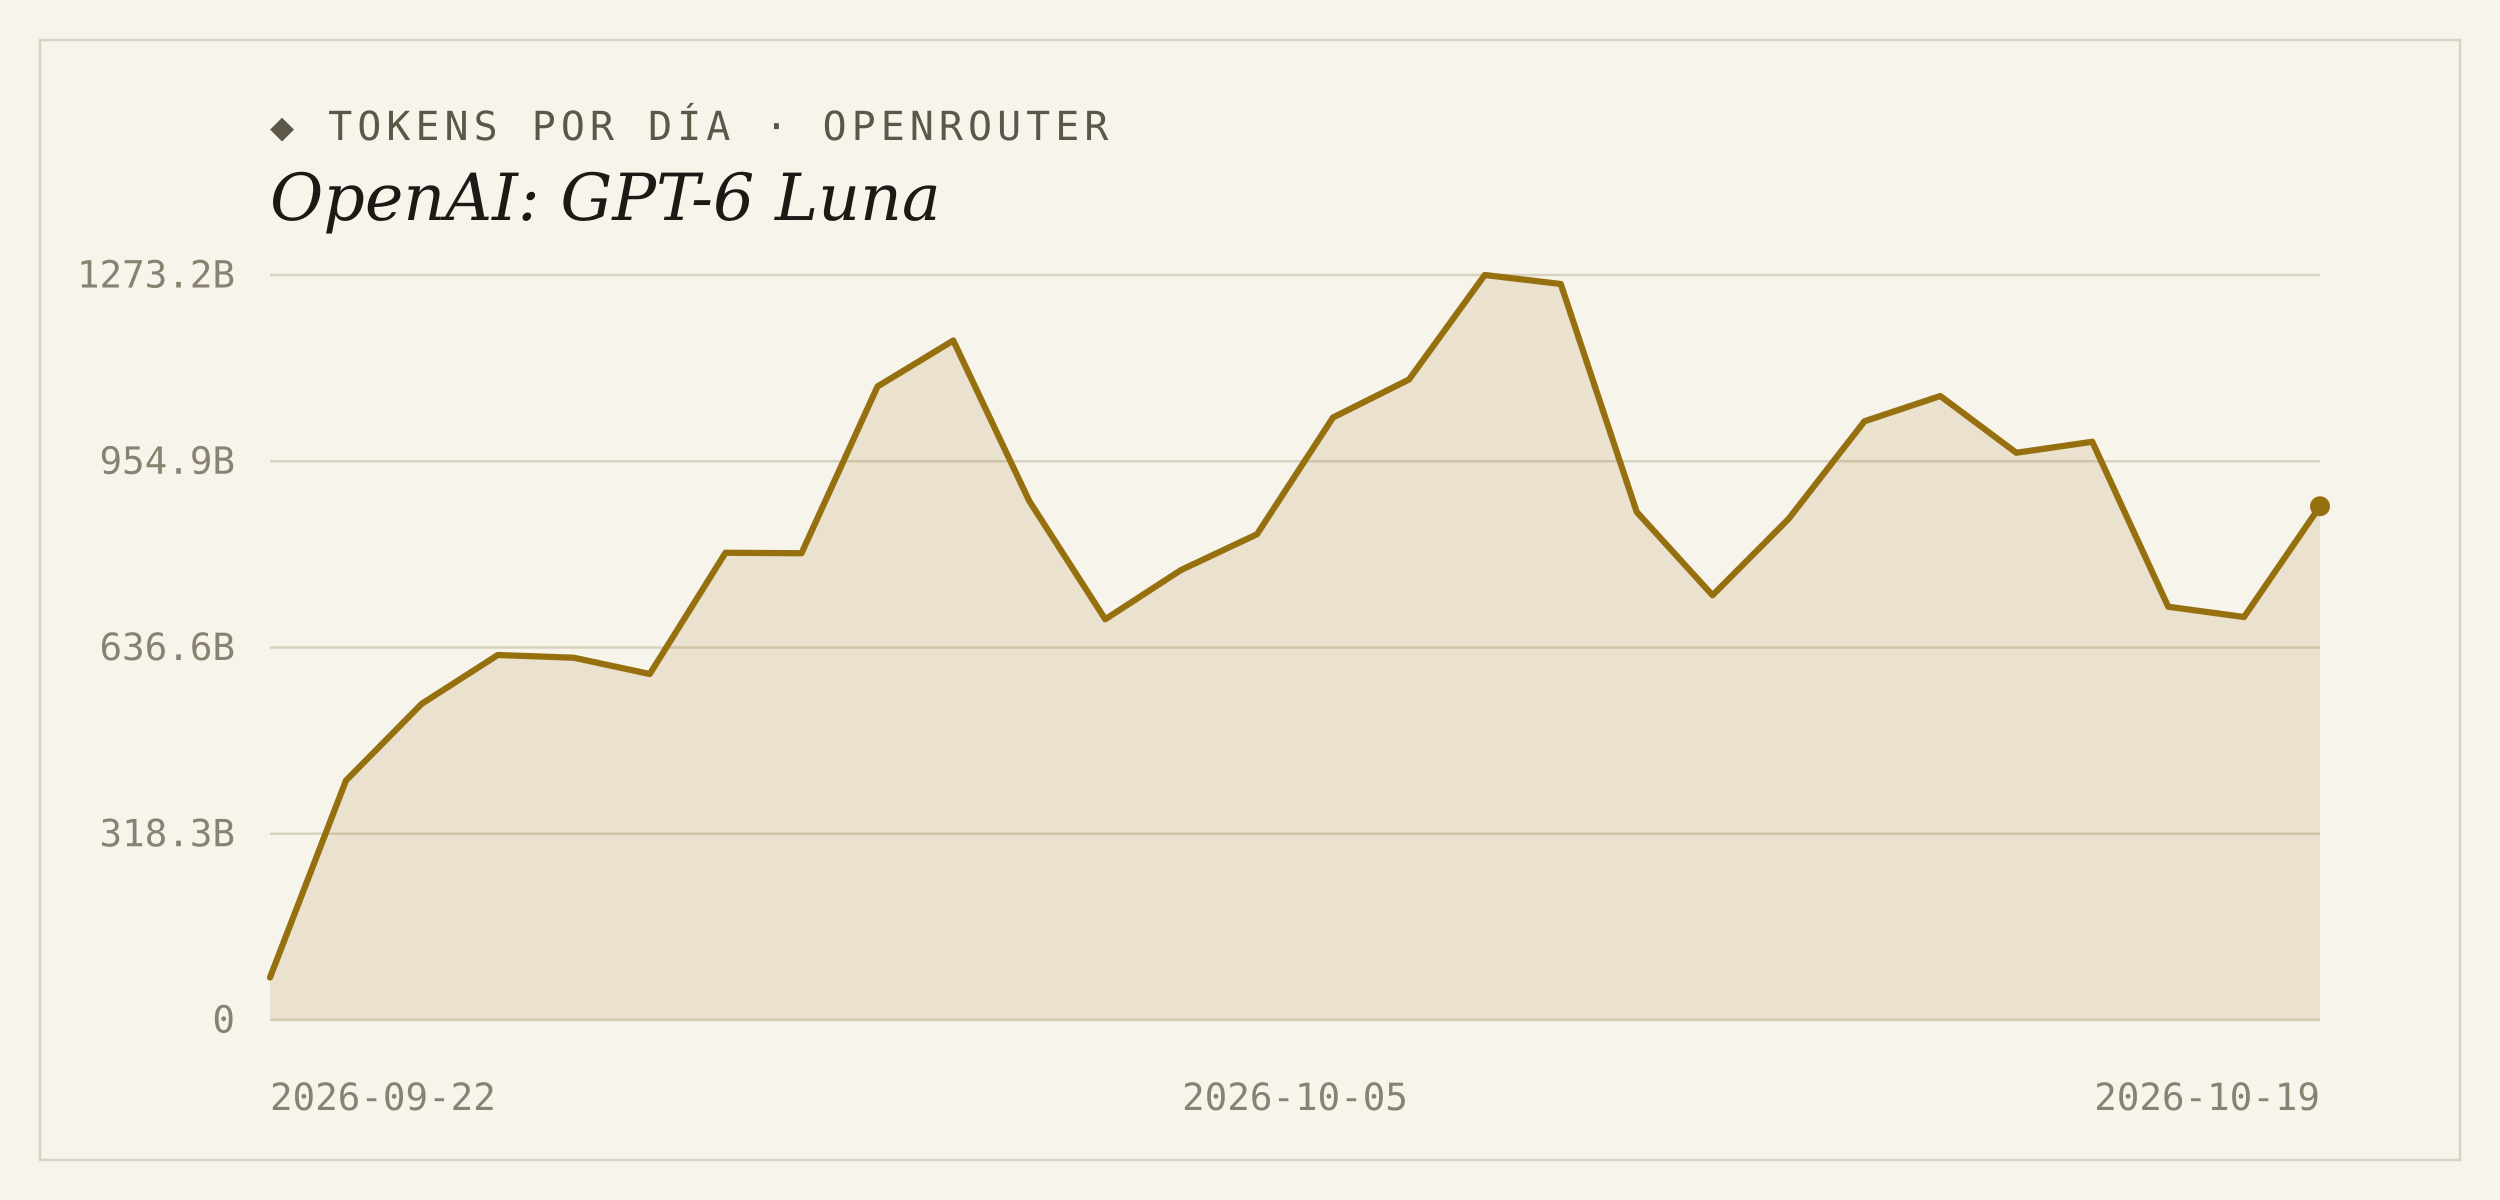
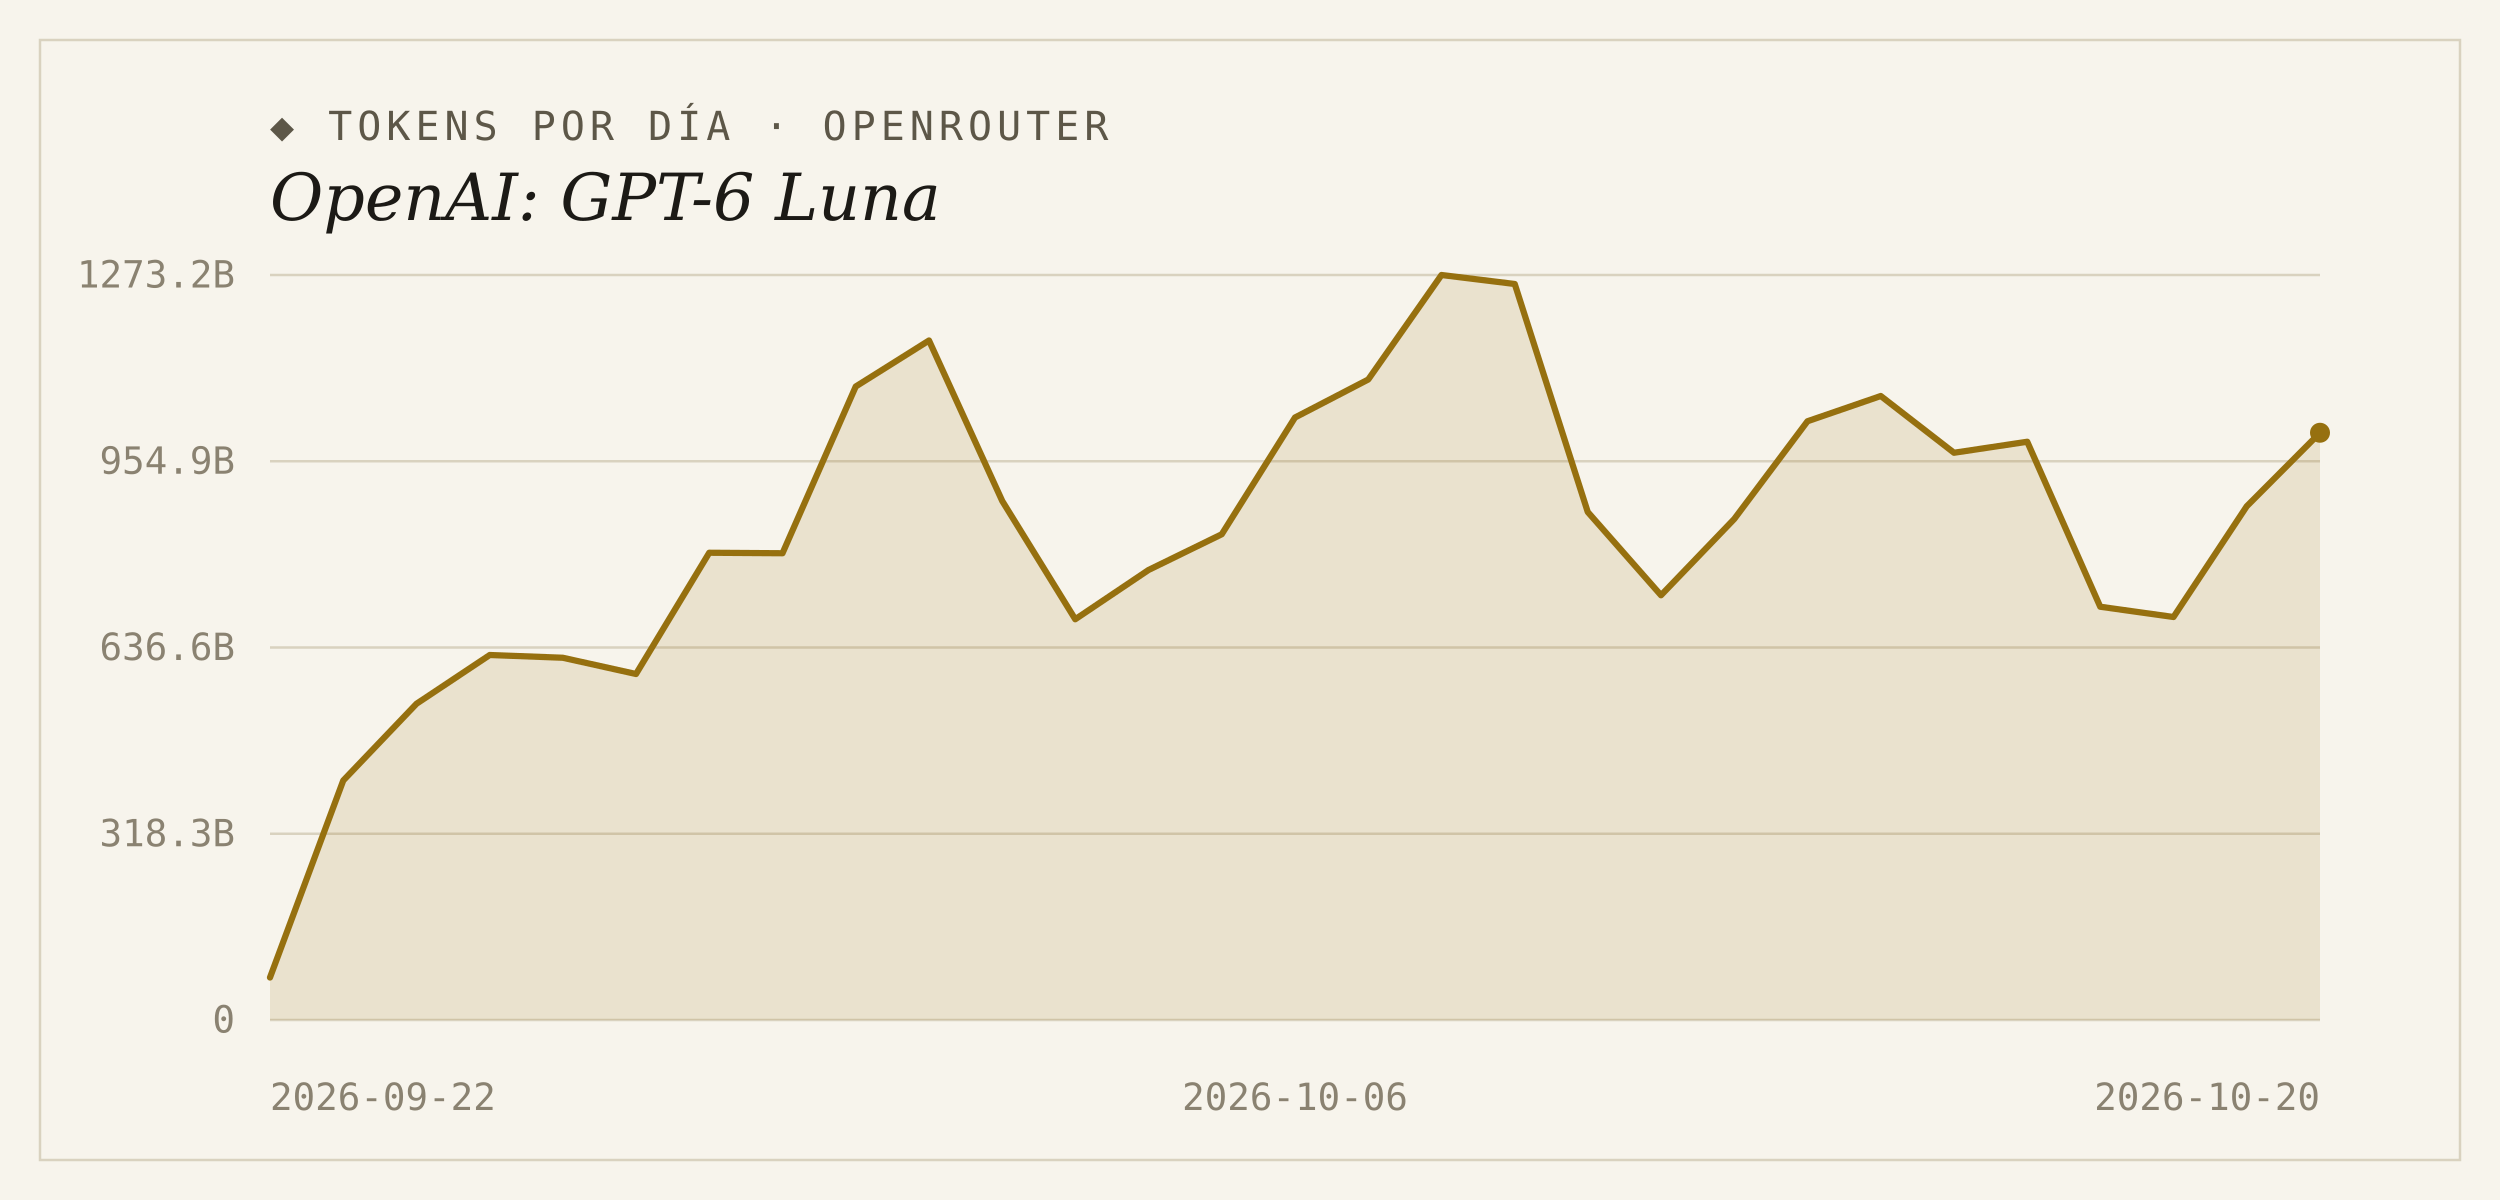
<svg xmlns="http://www.w3.org/2000/svg" width="1000" height="480" viewBox="0 0 1000 480">
  <rect width="1000" height="480" fill="#f7f4ec" />
  <rect x="16" y="16" width="968" height="448" fill="none" stroke="#d9d2bf" stroke-width="1" />
  <text x="108" y="56" font-family="'DejaVu Sans Mono', Consolas, monospace" font-size="16" letter-spacing="2" fill="#5d5748">◆ TOKENS POR DÍA · OPENROUTER</text>
  <text x="108" y="88" font-family="Georgia, 'DejaVu Serif', serif" font-size="26" font-style="italic" fill="#1c1a16">OpenAI: GPT-6 Luna</text>
  <line x1="108" y1="408.0" x2="928" y2="408.0" stroke="#d9d2bf" stroke-width="1" />
  <text x="94" y="413" text-anchor="end" font-family="'DejaVu Sans Mono', Consolas, monospace" font-size="15" fill="#8a8271">0</text>
  <line x1="108" y1="333.5" x2="928" y2="333.5" stroke="#d9d2bf" stroke-width="1" />
  <text x="94" y="338.5" text-anchor="end" font-family="'DejaVu Sans Mono', Consolas, monospace" font-size="15" fill="#8a8271">318.3B</text>
  <line x1="108" y1="259.0" x2="928" y2="259.0" stroke="#d9d2bf" stroke-width="1" />
  <text x="94" y="264" text-anchor="end" font-family="'DejaVu Sans Mono', Consolas, monospace" font-size="15" fill="#8a8271">636.6B</text>
  <line x1="108" y1="184.5" x2="928" y2="184.5" stroke="#d9d2bf" stroke-width="1" />
  <text x="94" y="189.5" text-anchor="end" font-family="'DejaVu Sans Mono', Consolas, monospace" font-size="15" fill="#8a8271">954.9B</text>
  <line x1="108" y1="110.0" x2="928" y2="110.0" stroke="#d9d2bf" stroke-width="1" />
  <text x="94" y="115" text-anchor="end" font-family="'DejaVu Sans Mono', Consolas, monospace" font-size="15" fill="#8a8271">1273.2B</text>
-   <path d="M 108,408.0 L 108.0,391.0 L 138.4,312.2 L 168.7,281.5 L 199.1,262.0 L 229.5,263.1 L 259.9,269.6 L 290.2,221.1 L 320.6,221.3 L 351.0,154.6 L 381.3,136.2 L 411.7,200.4 L 442.1,247.7 L 472.4,228.0 L 502.8,213.7 L 533.2,167.0 L 563.6,151.8 L 593.9,110.0 L 624.3,113.6 L 654.7,204.8 L 685.0,238.1 L 715.4,207.6 L 745.8,168.5 L 776.1,158.4 L 806.5,181.1 L 836.9,176.7 L 867.3,242.7 L 897.6,246.8 L 928.0,202.5 L 928.0,408.0 Z" fill="#96700f" fill-opacity="0.14" />
-   <polyline points="108.0,391.0 138.4,312.2 168.7,281.5 199.1,262.0 229.5,263.1 259.9,269.6 290.2,221.1 320.6,221.3 351.0,154.6 381.3,136.2 411.7,200.4 442.1,247.7 472.4,228.0 502.8,213.7 533.2,167.0 563.6,151.8 593.9,110.0 624.3,113.6 654.7,204.8 685.0,238.1 715.4,207.6 745.8,168.5 776.1,158.4 806.5,181.1 836.9,176.7 867.3,242.7 897.6,246.8 928.0,202.5" fill="none" stroke="#96700f" stroke-width="2.5" stroke-linejoin="round" stroke-linecap="round" />
-   <circle cx="928.0" cy="202.5" r="4" fill="#96700f" />
+   <path d="M 108,408.0 L 108.0,391.0 L 137.3,312.2 L 166.6,281.5 L 195.9,262.0 L 225.1,263.1 L 254.4,269.6 L 283.7,221.1 L 313.0,221.3 L 342.3,154.6 L 371.6,136.2 L 400.9,200.4 L 430.1,247.7 L 459.4,228.0 L 488.7,213.7 L 518.0,167.0 L 547.3,151.8 L 576.6,110.0 L 605.9,113.6 L 635.1,204.8 L 664.4,238.1 L 693.7,207.6 L 723.0,168.5 L 752.3,158.4 L 781.6,181.1 L 810.9,176.7 L 840.1,242.7 L 869.4,246.8 L 898.7,202.5 L 928.0,173.1 L 928.0,408.0 Z" fill="#96700f" fill-opacity="0.14" />
+   <polyline points="108.0,391.0 137.3,312.2 166.6,281.5 195.9,262.0 225.1,263.1 254.4,269.6 283.7,221.1 313.0,221.3 342.3,154.6 371.6,136.2 400.9,200.4 430.1,247.7 459.4,228.0 488.7,213.7 518.0,167.0 547.3,151.8 576.6,110.0 605.9,113.6 635.1,204.8 664.4,238.1 693.7,207.6 723.0,168.5 752.3,158.4 781.6,181.1 810.9,176.7 840.1,242.7 869.4,246.8 898.7,202.5 928.0,173.1" fill="none" stroke="#96700f" stroke-width="2.5" stroke-linejoin="round" stroke-linecap="round" />
+   <circle cx="928.0" cy="173.1" r="4" fill="#96700f" />
  <text x="108" y="444" text-anchor="start" font-family="'DejaVu Sans Mono', Consolas, monospace" font-size="15" fill="#8a8271">2026-09-22</text>
-   <text x="518" y="444" text-anchor="middle" font-family="'DejaVu Sans Mono', Consolas, monospace" font-size="15" fill="#8a8271">2026-10-05</text>
-   <text x="928" y="444" text-anchor="end" font-family="'DejaVu Sans Mono', Consolas, monospace" font-size="15" fill="#8a8271">2026-10-19</text>
+   <text x="518" y="444" text-anchor="middle" font-family="'DejaVu Sans Mono', Consolas, monospace" font-size="15" fill="#8a8271">2026-10-06</text>
+   <text x="928" y="444" text-anchor="end" font-family="'DejaVu Sans Mono', Consolas, monospace" font-size="15" fill="#8a8271">2026-10-20</text>
</svg>
